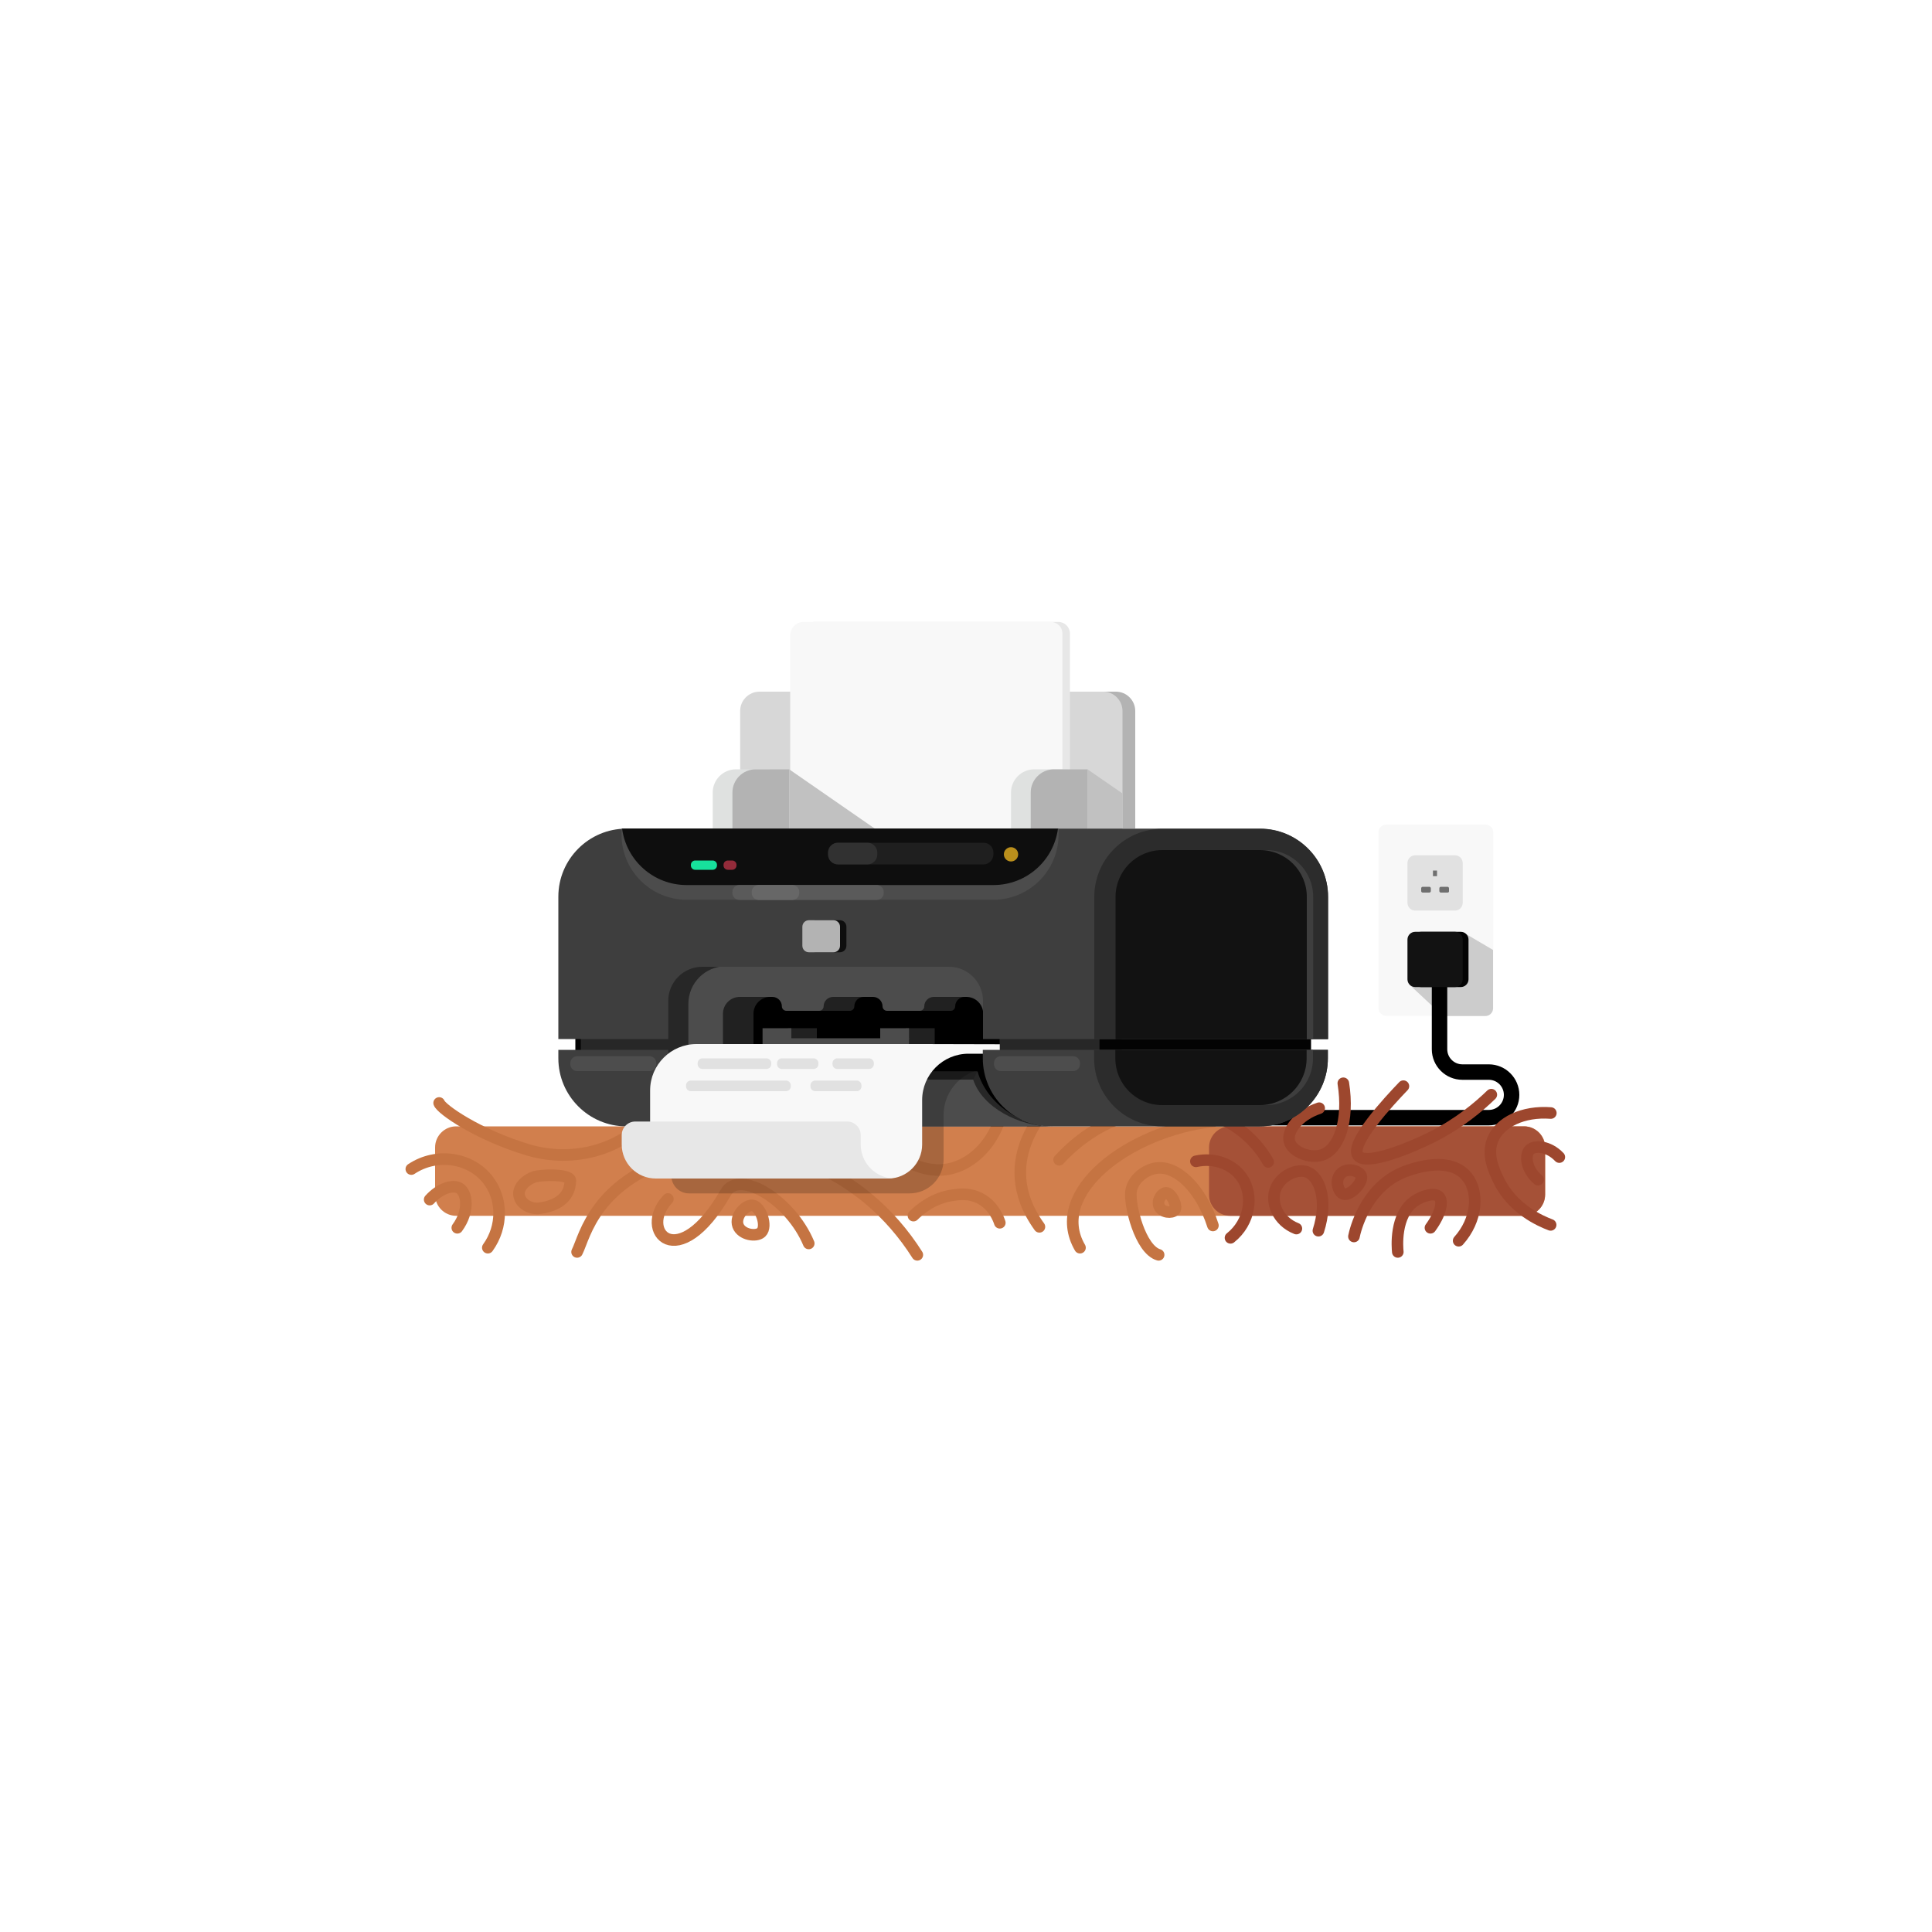
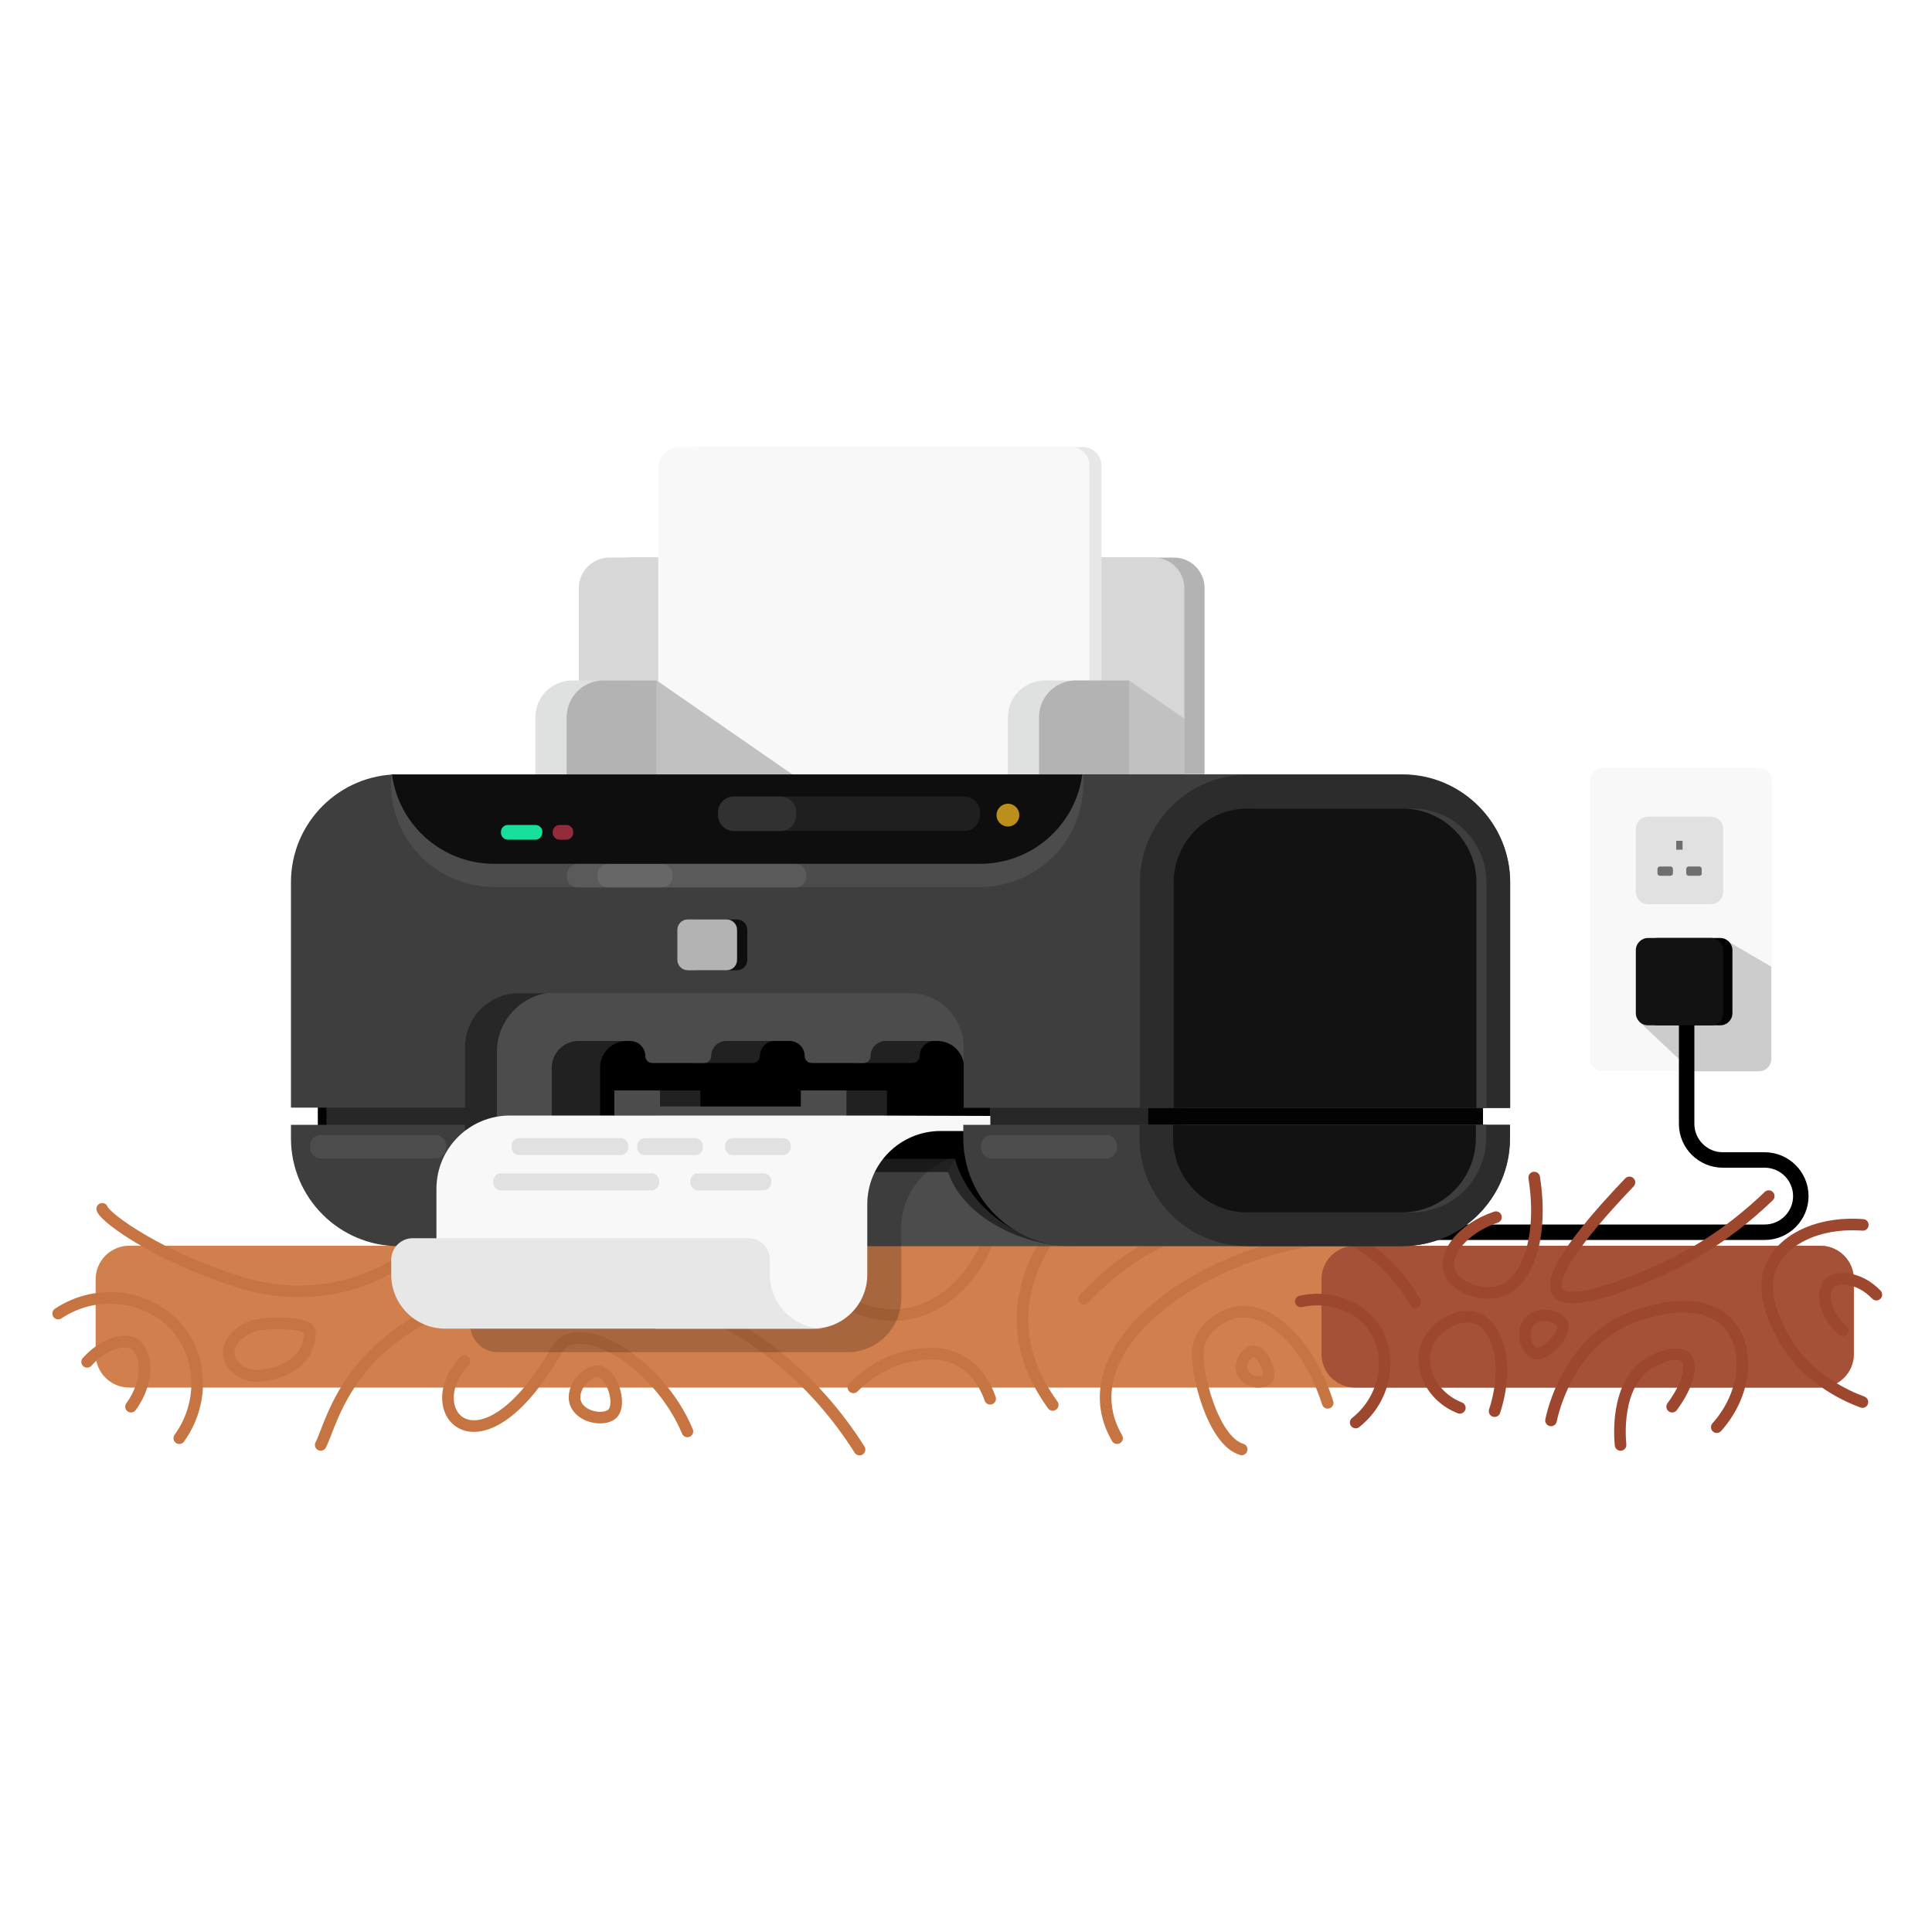
- <svg xmlns="http://www.w3.org/2000/svg" version="1.1" id="Layer_1" x="0px" y="0px" viewBox="0 0 1000 1000" style="enable-background:new 0 0 1000 1000;" xml:space="preserve">
+ <svg xmlns="http://www.w3.org/2000/svg" version="1.1" id="Layer_1" x="0px" y="0px" viewBox="300 -400 1000 1000" style="enable-background:new 300 -400 1000 1000;" xml:space="preserve">
  <style type="text/css">
	.st0{fill:#F8F8F8;}
	.st1{opacity:0.81;fill:#C1C1C1;enable-background:new    ;}
	.st2{opacity:0.85;fill:#DDDDDD;enable-background:new    ;}
	.st3{fill:#030303;}
	.st4{fill:none;stroke:#000000;stroke-width:8;stroke-linecap:round;stroke-linejoin:round;stroke-miterlimit:10;}
	.st5{fill:#D17F4D;}
	.st6{fill:none;stroke:#C57442;stroke-width:6;stroke-linecap:round;stroke-linejoin:round;stroke-miterlimit:10;}
	.st7{fill:#B3B3B3;}
	.st8{fill:#D7D7D7;}
	.st9{fill:#C1C1C1;}
	.st10{fill:#E7E7E7;}
	.st11{fill:#DFE1E0;}
	.st12{fill:#272727;}
	.st13{fill:#212121;}
	.st14{fill:#4C4C4C;}
	.st15{opacity:0.2;fill:#020202;enable-background:new    ;}
	.st16{fill:#3E3E3E;}
	.st17{fill:#2C2C2C;}
	.st18{fill:#121212;}
	.st19{fill:#A55137;}
	.st20{fill:none;stroke:#000000;stroke-linecap:round;stroke-linejoin:round;stroke-miterlimit:10;}
	.st21{fill:#0E0E0E;}
	.st22{fill:#17E09C;}
	.st23{fill:#932B3A;}
	.st24{fill:#1F1F1F;}
	.st25{fill:#313131;}
	.st26{fill:#5A5A5A;}
	.st27{fill:#676767;}
	.st28{fill:#4D4D4D;}
	.st29{fill:#BA8F1C;}
	.st30{fill:none;stroke:#9D472E;stroke-width:6;stroke-linecap:round;stroke-linejoin:round;stroke-miterlimit:10;}
	.st31{opacity:0.54;}
	.st32{opacity:0.54;fill:#0E0E0E;enable-background:new    ;}
</style>
-   <path id="XMLID_19_" class="st0" d="M768.9,525.8h-51.4c-2.2,0-4-1.8-4-4v-91c0-2.2,1.8-4,4-4h51.4c2.2,0,4,1.8,4,4v91  C772.9,524,771.1,525.8,768.9,525.8z" />
-   <path id="XMLID_41_" class="st1" d="M729.6,509.7l17.3,16.2h21.9c2.2,0,4-1.8,4-4v-30.2l-15.8-9.3L729.6,509.7z" />
-   <path id="XMLID_21_" class="st2" d="M753.1,471.3h-20.6c-2.2,0-4-1.8-4-4v-20.6c0-2.2,1.8-4,4-4h20.6c2.2,0,4,1.8,4,4v20.6  C757.1,469.5,755.3,471.3,753.1,471.3z" />
-   <path id="XMLID_5_" class="st3" d="M756.1,510.9h-20.6c-2.2,0-4-1.8-4-4v-20.6c0-2.2,1.8-4,4-4h20.6c2.2,0,4,1.8,4,4v20.6  C760.1,509.1,758.3,510.9,756.1,510.9z" />
-   <path id="XMLID_298_" class="st4" d="M745.1,502v41.1c0,6.5,5.3,11.8,11.8,11.8h13.7c6.5,0,11.8,5.3,11.8,11.8l0,0  c0,6.5-5.3,11.8-11.8,11.8H621" />
-   <path id="XMLID_16_" class="st5" d="M788.8,629.3H236.1c-6,0-10.9-4.9-10.9-10.9v-24.5c0-6,4.9-10.9,10.9-10.9h552.8  c6,0,10.9,4.9,10.9,10.9v24.5C799.7,624.4,794.8,629.3,788.8,629.3z" />
+   <path id="XMLID_19_" class="st0" d="M1210.7,154.3h-81.4c-3.5,0-6.3-2.9-6.3-6.3V3.9c0-3.5,2.9-6.3,6.3-6.3h81.4  c3.5,0,6.3,2.9,6.3,6.3V148C1217,151.5,1214.2,154.3,1210.7,154.3z" />
+   <path id="XMLID_41_" class="st1" d="M1148.4,128.8l27.4,25.7h34.7c3.5,0,6.3-2.9,6.3-6.3v-47.8l-25-14.7L1148.4,128.8z" />
+   <path id="XMLID_21_" class="st2" d="M1185.7,68H1153c-3.5,0-6.3-2.9-6.3-6.3V29c0-3.5,2.9-6.3,6.3-6.3h32.6c3.5,0,6.3,2.9,6.3,6.3  v32.6C1192,65.1,1189.1,68,1185.7,68z" />
+   <path id="XMLID_5_" class="st3" d="M1190.4,130.7h-32.6c-3.5,0-6.3-2.9-6.3-6.3V91.8c0-3.5,2.9-6.3,6.3-6.3h32.6  c3.5,0,6.3,2.9,6.3,6.3v32.6C1196.7,127.9,1193.9,130.7,1190.4,130.7z" />
+   <path id="XMLID_298_" class="st4" d="M1173,116.6v65.1c0,10.3,8.4,18.7,18.7,18.7h21.7c10.3,0,18.7,8.4,18.7,18.7l0,0  c0,10.3-8.4,18.7-18.7,18.7H976.4" />
+   <path id="XMLID_16_" class="st5" d="M1242.2,318.2H366.8c-9.5,0-17.3-7.8-17.3-17.3v-38.8c0-9.5,7.8-17.3,17.3-17.3h875.5  c9.5,0,17.3,7.8,17.3,17.3V301C1259.5,310.5,1251.7,318.2,1242.2,318.2z" />
  <g id="XMLID_119_">
-     <path id="XMLID_116_" class="st6" d="M559,645.8c-16.7-28.6,25.1-60.4,68.8-65.4" />
-     <path id="XMLID_1_" class="st6" d="M472.8,629.2c3.1-3.1,10.2-9.2,20.5-10.6c3.4-0.5,8.3-1.1,13.6,1.5c7.4,3.6,10,11,10.6,12.8" />
-     <path id="XMLID_6_" class="st6" d="M227.3,570.9c1.1,3.2,19.8,16.4,46.1,24.3c26.3,7.8,58.1-1.5,72.6-31.9" />
-     <path id="XMLID_106_" class="st6" d="M212.9,605.1c13.2-8.8,30.7-5.9,39.6,5.5c7.7,9.8,7.9,24.3,0,35.2" />
-     <path id="XMLID_185_" class="st6" d="M222.4,620.9c5.2-5.8,12-7.9,15.4-5.9c4,2.4,5.3,11.8-1.1,20.5" />
-     <path id="XMLID_187_" class="st6" d="M276.4,609.2c-3.5,1.2-8.5,4.9-7.7,9.6c0.7,4.5,6.2,7.2,10.5,6.6c6.6-0.9,15.8-3.9,16-14.3   C295.3,607.6,280.1,607.9,276.4,609.2z" />
-     <path id="XMLID_192_" class="st6" d="M298.7,648c4.1-8,9.2-38.1,57.2-50.6c41.9-11,90.9,7.9,118.9,52.1" />
-     <path id="XMLID_194_" class="st6" d="M345.7,620.6c-15.6,16.4,5.2,39.8,30-3.4c6.9-12.1,33.5,3.8,42.9,26.4" />
-     <path id="XMLID_199_" class="st6" d="M599.7,649.5c-9.6-2.8-15.2-25.9-14.3-32.8c0.9-6.6,7.6-11.4,13.2-12.1   c10.3-1.4,22.9,10.1,29.2,29.7" />
-     <path id="XMLID_202_" class="st6" d="M461.5,565.2c-1.3,2.2-6.5,11.1-3.7,21.3c3.6,13,18,19.3,28.6,19.1   c15.4-0.3,30.2-14.4,33-34.5" />
-     <path id="XMLID_197_" class="st6" d="M548.9,565.9c-5,4.9-36.5,33.7-10.9,69.1" />
-     <path id="XMLID_262_" class="st6" d="M548.2,600.3c6-6.5,21.6-21.8,45.5-24.9c6.6-0.9,12.5-0.7,17.6,0" />
-     <path id="XMLID_3_" class="st6" d="M603.5,617.4c-2,0.1-4.9,3.8-3.5,7c1.5,3.4,6.7,3.6,8,2C609.7,624.3,606.3,617.3,603.5,617.4z" />
-     <path id="XMLID_4_" class="st6" d="M389.5,623.9c-3.6-0.4-9.3,5.5-7.5,10.5c1.8,4.8,9.4,5.9,12,3.5   C397.3,634.8,393.8,624.4,389.5,623.9z" />
+     <path id="XMLID_116_" class="st6" d="M878.2,344.4c-26.4-45.3,39.8-95.7,109-103.6" />
+     <path id="XMLID_1_" class="st6" d="M741.7,318.1c4.9-4.9,16.2-14.6,32.5-16.8c5.4-0.8,13.1-1.7,21.5,2.4   c11.7,5.7,15.8,17.4,16.8,20.3" />
+     <path id="XMLID_6_" class="st6" d="M352.9,225.7c1.7,5.1,31.4,26,73,38.5c41.7,12.4,92-2.4,115-50.5" />
+     <path id="XMLID_106_" class="st6" d="M330.1,279.9c20.9-13.9,48.6-9.3,62.7,8.7c12.2,15.5,12.5,38.5,0,55.8" />
+     <path id="XMLID_185_" class="st6" d="M345.1,304.9c8.2-9.2,19-12.5,24.4-9.3c6.3,3.8,8.4,18.7-1.7,32.5" />
+     <path id="XMLID_187_" class="st6" d="M430.7,286.4c-5.5,1.9-13.5,7.8-12.2,15.2c1.1,7.1,9.8,11.4,16.6,10.5   c10.5-1.4,25-6.2,25.3-22.6C460.6,283.9,436.5,284.3,430.7,286.4z" />
+     <path id="XMLID_192_" class="st6" d="M466,347.9c6.5-12.7,14.6-60.3,90.6-80.1c66.4-17.4,144,12.5,188.3,82.5" />
+     <path id="XMLID_194_" class="st6" d="M540.4,304.5c-24.7,26,8.2,63,47.5-5.4c10.9-19.2,53.1,6,67.9,41.8" />
+     <path id="XMLID_199_" class="st6" d="M942.7,350.2c-15.2-4.4-24.1-41-22.6-51.9c1.4-10.5,12-18.1,20.9-19.2   c16.3-2.2,36.3,16,46.2,47" />
+     <path id="XMLID_202_" class="st6" d="M723.8,216.7c-2.1,3.5-10.3,17.6-5.9,33.7c5.7,20.6,28.5,30.6,45.3,30.3   c24.4-0.5,47.8-22.8,52.3-54.6" />
+     <path id="XMLID_197_" class="st6" d="M862.2,217.8c-7.9,7.8-57.8,53.4-17.3,109.4" />
+     <path id="XMLID_262_" class="st6" d="M861.1,272.3c9.5-10.3,34.2-34.5,72.1-39.4c10.5-1.4,19.8-1.1,27.9,0" />
+     <path id="XMLID_3_" class="st6" d="M948.7,299.4c-3.2,0.2-7.8,6-5.5,11.1c2.4,5.4,10.6,5.7,12.7,3.2   C958.5,310.3,953.2,299.2,948.7,299.4z" />
+     <path id="XMLID_4_" class="st6" d="M609.8,309.7c-5.7-0.6-14.7,8.7-11.9,16.6c2.9,7.6,14.9,9.3,19,5.5   C622.1,326.9,616.6,310.5,609.8,309.7z" />
  </g>
-   <path id="XMLID_9_" class="st7" d="M587.7,428.8H389.8V368c0-5.5,4.5-10,10-10h177.8c5.5,0,10,4.5,10,10v60.8H587.7z" />
-   <path id="XMLID_7_" class="st8" d="M581,428.8H383.1V368c0-5.5,4.5-10,10-10H571c5.5,0,10,4.5,10,10V428.8z" />
-   <polygon id="XMLID_43_" class="st9" points="581,410.7 562.9,398.2 562.9,441 581,441 " />
-   <path id="XMLID_15_" class="st10" d="M553.8,428.8h-139v-99.9c0-3.9,3.1-7,7-7h126c3.3,0,6,2.7,6,6V428.8z" />
-   <path id="XMLID_12_" class="st0" d="M549.9,428.8H409v-99.9c0-3.9,3.1-7,7-7h127.9c3.3,0,6,2.7,6,6V428.8z" />
-   <path id="XMLID_8_" class="st11" d="M398.3,441h-29.4v-30.8c0-6.6,5.4-12,12-12h17.4V441z" />
-   <path id="XMLID_11_" class="st7" d="M408.5,441h-29.4v-30.8c0-6.6,5.4-12,12-12h17.4V441z" />
-   <path id="XMLID_14_" class="st11" d="M552.7,441h-29.4v-30.8c0-6.6,5.4-12,12-12h17.4V441z" />
-   <path id="XMLID_13_" class="st7" d="M562.9,441h-29.4v-30.8c0-6.6,5.4-12,12-12h17.4V441z" />
-   <polygon id="XMLID_25_" class="st9" points="408.5,398.2 470.3,441 426.6,441 408.5,441 " />
-   <rect id="XMLID_32_" x="297.8" y="524.2" class="st3" width="380.8" height="33.5" />
-   <rect id="XMLID_27_" x="300.6" y="483.4" class="st12" width="268.5" height="81.4" />
-   <polygon id="XMLID_71_" points="529.3,580.4 363.5,580.4 363.5,514.3 517.4,514.3 517.4,550.1 529.3,557.5 " />
-   <path id="XMLID_35_" class="st13" d="M523.1,500.1H391.6c-10.8,0-19.5,8.7-19.5,19.5v39H390v-33.9c0-4.8,3.9-8.7,8.7-8.7h16.9  c2.7,0,4.9,2.2,4.9,4.9v2.3h19.4c1.3,0,2.3-1.1,2.3-2.3l0,0c0-2.7,2.2-4.9,4.9-4.9h20.7c2.7,0,4.9,2.2,4.9,4.9v2.3h19.4  c1.3,0,2.3-1.1,2.3-2.3l0,0c0-2.7,2.2-4.9,4.9-4.9h16.9c4.8,0,8.7,3.9,8.7,8.7v10h17.9v-15.1C542.6,508.8,533.9,500.1,523.1,500.1z" />
-   <path id="XMLID_123_" class="st14" d="M507.3,500.1H375.8c-10.8,0-19.5,8.7-19.5,19.5v39h17.9v-33.9c0-4.8,3.9-8.7,8.7-8.7h16.9  c2.7,0,4.9,2.2,4.9,4.9l0,0c0,1.3,1.1,2.3,2.3,2.3h17c1.3,0,2.3-1.1,2.3-2.3l0,0c0-2.7,2.2-4.9,4.9-4.9h20.7c2.7,0,4.9,2.2,4.9,4.9  l0,0c0,1.3,1.1,2.3,2.3,2.3h17c1.3,0,2.3-1.1,2.3-2.3l0,0c0-2.7,2.2-4.9,4.9-4.9h16.9c4.8,0,8.7,3.9,8.7,8.7v10h17.9v-15.1  C526.8,508.8,518,500.1,507.3,500.1z" />
-   <path id="XMLID_114_" class="st12" d="M506,554.6H346.8V583h162.9h35.2C528.9,583,510.8,571.7,506,554.6z" />
-   <polygon id="XMLID_33_" class="st13" points="503.7,558.8 505.9,554.6 481.3,554.6 478.7,560.4 " />
-   <path id="XMLID_111_" class="st14" d="M503.7,558.8h-158V583h162.9h35.2C527.8,583,508.5,573.4,503.7,558.8z" />
-   <path id="XMLID_304_" class="st15" d="M488.4,548.2H371.5c-13.2,0-24,10.7-24,24v18.6l0,0v17.8c0,5,4.1,9.1,9.1,9.1h114.2  c9.7,0,17.6-7.9,17.6-17.6v-23c0-13.2,10.7-24,24-24h7.7v-4.9L488.4,548.2L488.4,548.2z" />
-   <path id="XMLID_186_" class="st16" d="M652.2,428.9h-328c-19.4,0-35.2,15.8-35.2,35.2v73.7h56.9V518c0-9.7,7.9-17.6,17.6-17.6h127.7  c9.7,0,17.6,7.9,17.6,17.6v19.8h178.6v-73.7C687.4,444.7,671.6,428.9,652.2,428.9z" />
-   <path id="XMLID_70_" class="st17" d="M687.4,537.9v-73.7c0-19.4-15.8-35.2-35.2-35.2h-50.6c-19.4,0-35.2,15.8-35.2,35.2v73.7H687.4z  " />
-   <path id="XMLID_121_" class="st16" d="M679.7,537.9v-73.7c0-13.4-10.9-24.2-24.2-24.2h-50.6c-13.4,0-24.2,10.9-24.2,24.2v73.7H679.7  z" />
-   <path id="XMLID_73_" class="st18" d="M676.4,537.9v-73.7c0-13.4-10.9-24.2-24.2-24.2h-50.6c-13.4,0-24.2,10.9-24.2,24.2v73.7H676.4z  " />
-   <path id="XMLID_17_" class="st19" d="M788.8,629.3H636.7c-6,0-10.9-4.9-10.9-10.9v-24.5c0-6,4.9-10.9,10.9-10.9h152.1  c6,0,10.9,4.9,10.9,10.9v24.5C799.7,624.4,794.8,629.3,788.8,629.3z" />
+   <path id="XMLID_9_" class="st7" d="M923.7,0.7H610.3v-96.3c0-8.7,7.1-15.8,15.8-15.8h281.6c8.7,0,15.8,7.1,15.8,15.8V0.7H923.7z" />
+   <path id="XMLID_7_" class="st8" d="M913.1,0.7H599.6v-96.3c0-8.7,7.1-15.8,15.8-15.8h281.8c8.7,0,15.8,7.1,15.8,15.8V0.7z" />
+   <polygon id="XMLID_43_" class="st9" points="913.1,-28 884.4,-47.8 884.4,20 913.1,20 " />
+   <path id="XMLID_15_" class="st10" d="M870,0.7H649.9v-158.2c0-6.2,4.9-11.1,11.1-11.1h199.6c5.2,0,9.5,4.3,9.5,9.5V0.7z" />
+   <path id="XMLID_12_" class="st0" d="M863.8,0.7H640.7v-158.2c0-6.2,4.9-11.1,11.1-11.1h202.6c5.2,0,9.5,4.3,9.5,9.5V0.7z" />
+   <path id="XMLID_8_" class="st11" d="M623.7,20h-46.6v-48.8c0-10.5,8.6-19,19-19h27.6V20z" />
+   <path id="XMLID_11_" class="st7" d="M639.9,20h-46.6v-48.8c0-10.5,8.6-19,19-19h27.6V20z" />
+   <path id="XMLID_14_" class="st11" d="M868.3,20h-46.6v-48.8c0-10.5,8.6-19,19-19h27.6V20z" />
+   <path id="XMLID_13_" class="st7" d="M884.4,20h-46.6v-48.8c0-10.5,8.6-19,19-19h27.6V20z" />
+   <polygon id="XMLID_25_" class="st9" points="639.9,-47.8 737.8,20 668.5,20 639.9,20 " />
+   <rect id="XMLID_32_" x="464.5" y="151.8" class="st3" width="603.1" height="53.1" />
+   <rect id="XMLID_27_" x="469" y="87.2" class="st12" width="425.3" height="128.9" />
+   <polygon id="XMLID_71_" points="831.2,240.8 568.6,240.8 568.6,136.1 812.4,136.1 812.4,192.8 831.2,204.5 " />
+   <path id="XMLID_35_" class="st13" d="M821.4,113.6H613.1c-17.1,0-30.9,13.8-30.9,30.9v61.8h28.4v-53.7c0-7.6,6.2-13.8,13.8-13.8  h26.8c4.3,0,7.8,3.5,7.8,7.8v3.6h30.7c2.1,0,3.6-1.7,3.6-3.6l0,0c0-4.3,3.5-7.8,7.8-7.8h32.8c4.3,0,7.8,3.5,7.8,7.8v3.6h30.7  c2.1,0,3.6-1.7,3.6-3.6l0,0c0-4.3,3.5-7.8,7.8-7.8h26.8c7.6,0,13.8,6.2,13.8,13.8v15.8h28.4v-23.9  C852.3,127.4,838.5,113.6,821.4,113.6z" />
+   <path id="XMLID_123_" class="st14" d="M796.4,113.6H588.1c-17.1,0-30.9,13.8-30.9,30.9v61.8h28.4v-53.7c0-7.6,6.2-13.8,13.8-13.8  h26.8c4.3,0,7.8,3.5,7.8,7.8l0,0c0,2.1,1.7,3.6,3.6,3.6h26.9c2.1,0,3.6-1.7,3.6-3.6l0,0c0-4.3,3.5-7.8,7.8-7.8h32.8  c4.3,0,7.8,3.5,7.8,7.8l0,0c0,2.1,1.7,3.6,3.6,3.6h26.9c2.1,0,3.6-1.7,3.6-3.6l0,0c0-4.3,3.5-7.8,7.8-7.8h26.8  c7.6,0,13.8,6.2,13.8,13.8v15.8h28.4v-23.9C827.2,127.4,813.3,113.6,796.4,113.6z" />
+   <path id="XMLID_114_" class="st12" d="M794.3,199.9H542.2v45h258h55.8C830.6,244.9,801.9,227,794.3,199.9z" />
+   <polygon id="XMLID_33_" class="st13" points="790.7,206.6 794.1,199.9 755.2,199.9 751.1,209.1 " />
+   <path id="XMLID_111_" class="st14" d="M790.7,206.6H540.4v38.3h258h55.8C828.8,244.9,798.3,229.7,790.7,206.6z" />
+   <path id="XMLID_304_" class="st15" d="M766.4,189.8H581.3c-20.9,0-38,16.9-38,38v29.5l0,0v28.2c0,7.9,6.5,14.4,14.4,14.4h180.9  c15.4,0,27.9-12.5,27.9-27.9v-36.4c0-20.9,16.9-38,38-38h12.2v-7.8L766.4,189.8L766.4,189.8z" />
+   <path id="XMLID_186_" class="st16" d="M1025.9,0.8H506.4c-30.7,0-55.8,25-55.8,55.8v116.7h90.1V142c0-15.4,12.5-27.9,27.9-27.9  h202.3c15.4,0,27.9,12.5,27.9,27.9v31.4h282.9V56.6C1081.6,25.9,1056.6,0.8,1025.9,0.8z" />
+   <path id="XMLID_70_" class="st17" d="M1081.6,173.5V56.8c0-30.7-25-55.8-55.8-55.8h-80.1C915,1,890,26,890,56.8v116.7H1081.6z" />
+   <path id="XMLID_121_" class="st16" d="M1069.4,173.5V56.8c0-21.2-17.3-38.3-38.3-38.3h-80.1c-21.2,0-38.3,17.3-38.3,38.3v116.7  H1069.4z" />
+   <path id="XMLID_73_" class="st18" d="M1064.2,173.5V56.8c0-21.2-17.3-38.3-38.3-38.3h-80.1c-21.2,0-38.3,17.3-38.3,38.3v116.7  H1064.2z" />
+   <path id="XMLID_17_" class="st19" d="M1242.2,318.2h-240.9c-9.5,0-17.3-7.8-17.3-17.3v-38.8c0-9.5,7.8-17.3,17.3-17.3h240.9  c9.5,0,17.3,7.8,17.3,17.3V301C1259.5,310.5,1251.7,318.2,1242.2,318.2z" />
  <g id="XMLID_28_">
-     <path id="XMLID_24_" class="st20" d="M669,450.6" />
-     <path id="XMLID_42_" class="st20" d="M306.5,581" />
+     <path id="XMLID_24_" class="st20" d="M1052.5,35.2" />
+     <path id="XMLID_42_" class="st20" d="M478.3,241.7" />
  </g>
-   <rect id="XMLID_183_" x="407.9" y="532.2" class="st13" width="14.9" height="8.3" />
-   <rect id="XMLID_39_" x="468.9" y="532.2" class="st13" width="14.9" height="8.3" />
-   <rect id="XMLID_37_" x="394.7" y="532.2" class="st14" width="14.9" height="8.3" />
-   <rect id="XMLID_109_" x="455.6" y="532.2" class="st14" width="14.9" height="5.7" />
-   <rect id="XMLID_29_" x="409.6" y="537.4" class="st14" width="60.9" height="3.1" />
-   <path id="XMLID_224_" class="st14" d="M548,428.9H321.7v3.1c0,18.6,15.1,33.7,33.7,33.7h158.8c18.6,0,33.7-15.1,33.7-33.7L548,428.9  L548,428.9z" />
-   <path id="XMLID_233_" class="st21" d="M355.4,458.1h158.8c17.1,0,31.2-12.7,33.4-29.2H322C324.2,445.4,338.3,458.1,355.4,458.1z" />
-   <path id="XMLID_86_" class="st22" d="M368.9,450.2h-9.1c-1.2,0-2.2-1-2.2-2.2v-0.4c0-1.2,1-2.2,2.2-2.2h9.1c1.2,0,2.2,1,2.2,2.2v0.4  C371.1,449.2,370.1,450.2,368.9,450.2z" />
-   <path id="XMLID_184_" class="st23" d="M379,450.2h-2.3c-1.2,0-2.2-1-2.2-2.2v-0.4c0-1.2,1-2.2,2.2-2.2h2.3c1.2,0,2.2,1,2.2,2.2v0.4  C381.2,449.2,380.2,450.2,379,450.2z" />
-   <path id="XMLID_105_" class="st24" d="M509.1,447.4h-75.4c-2.8,0-5.1-2.3-5.1-5.1v-1c0-2.8,2.3-5.1,5.1-5.1h75.4  c2.8,0,5.1,2.3,5.1,5.1v1C514.1,445.1,511.9,447.4,509.1,447.4z" />
-   <path id="XMLID_225_" class="st25" d="M449,447.4h-15.3c-2.8,0-5.1-2.3-5.1-5.1v-1c0-2.8,2.3-5.1,5.1-5.1H449c2.8,0,5.1,2.3,5.1,5.1  v1C454.1,445.1,451.8,447.4,449,447.4z" />
-   <path id="XMLID_226_" class="st26" d="M453.9,465.8h-71.3c-1.9,0-3.5-1.6-3.5-3.5v-0.7c0-1.9,1.6-3.5,3.5-3.5h71.3  c1.9,0,3.5,1.6,3.5,3.5v0.7C457.4,464.2,455.8,465.8,453.9,465.8z" />
-   <path id="XMLID_228_" class="st27" d="M410.2,465.8h-17.6c-1.9,0-3.5-1.6-3.5-3.5v-0.7c0-1.9,1.6-3.5,3.5-3.5h17.6  c1.9,0,3.5,1.6,3.5,3.5v0.7C413.7,464.2,412.1,465.8,410.2,465.8z" />
-   <path id="XMLID_193_" class="st16" d="M345.9,543.4H289v4.4c0,19.4,15.8,35.2,35.2,35.2h21.6L345.9,543.4L345.9,543.4z" />
-   <path id="XMLID_247_" class="st28" d="M336.2,554.4h-37.5c-1.9,0-3.5-1.6-3.5-3.5v-0.7c0-1.9,1.6-3.5,3.5-3.5h37.5  c1.9,0,3.5,1.6,3.5,3.5v0.7C339.7,552.8,338.1,554.4,336.2,554.4z" />
-   <circle id="XMLID_239_" class="st29" cx="523.3" cy="442.2" r="3.7" />
-   <path id="XMLID_259_" class="st0" d="M477.4,540.4H360.5c-13.2,0-24,10.7-24,24V583h71.4v27h51.8c9.7,0,17.6-7.9,17.6-17.6v-23  c0-13.2,10.7-24,24-24h16.2v-4.9L477.4,540.4L477.4,540.4z" />
-   <path id="XMLID_115_" class="st2" d="M396.7,553.3h-33.1c-1.4,0-2.5-1.1-2.5-2.5v-0.5c0-1.4,1.1-2.5,2.5-2.5h33.1  c1.4,0,2.5,1.1,2.5,2.5v0.5C399.2,552.2,398.1,553.3,396.7,553.3z" />
-   <path id="XMLID_122_" class="st2" d="M421.1,553.3h-16.4c-1.4,0-2.5-1.1-2.5-2.5v-0.5c0-1.4,1.1-2.5,2.5-2.5h16.4  c1.4,0,2.5,1.1,2.5,2.5v0.5C423.6,552.2,422.5,553.3,421.1,553.3z" />
-   <path id="XMLID_198_" class="st2" d="M449.8,553.3h-16.4c-1.4,0-2.5-1.1-2.5-2.5v-0.5c0-1.4,1.1-2.5,2.5-2.5h16.4  c1.4,0,2.5,1.1,2.5,2.5v0.5C452.3,552.2,451.1,553.3,449.8,553.3z" />
-   <path id="XMLID_189_" class="st2" d="M406.8,564.8h-49.2c-1.4,0-2.5-1.1-2.5-2.5v-0.5c0-1.4,1.1-2.5,2.5-2.5h49.2  c1.4,0,2.5,1.1,2.5,2.5v0.5C409.3,563.7,408.2,564.8,406.8,564.8z" />
-   <path id="XMLID_124_" class="st2" d="M443.4,564.8H422c-1.4,0-2.5-1.1-2.5-2.5v-0.5c0-1.4,1.1-2.5,2.5-2.5h21.4  c1.4,0,2.5,1.1,2.5,2.5v0.5C445.9,563.7,444.8,564.8,443.4,564.8z" />
-   <path id="XMLID_31_" class="st10" d="M445.5,592.4v-4.9c0-3.9-3.2-7-7-7H328.8c-3.9,0-7,3.2-7,7v4.9c0,9.7,7.9,17.6,17.6,17.6h123.3  l0,0C453.1,609.7,445.5,601.9,445.5,592.4z" />
+   <rect id="XMLID_183_" x="638.9" y="164.4" class="st13" width="23.6" height="13.1" />
+   <rect id="XMLID_39_" x="735.5" y="164.4" class="st13" width="23.6" height="13.1" />
+   <rect id="XMLID_37_" x="618" y="164.4" class="st14" width="23.6" height="13.1" />
+   <rect id="XMLID_109_" x="714.5" y="164.4" class="st14" width="23.6" height="9" />
+   <rect id="XMLID_29_" x="641.6" y="172.7" class="st14" width="96.5" height="4.9" />
+   <path id="XMLID_224_" class="st14" d="M860.8,0.8H502.4v4.9c0,29.5,23.9,53.4,53.4,53.4h251.5c29.5,0,53.4-23.9,53.4-53.4L860.8,0.8  L860.8,0.8z" />
+   <path id="XMLID_233_" class="st21" d="M555.8,47.1h251.5c27.1,0,49.4-20.1,52.9-46.2H502.9C506.4,27,528.7,47.1,555.8,47.1z" />
+   <path id="XMLID_86_" class="st22" d="M577.2,34.6h-14.4c-1.9,0-3.5-1.6-3.5-3.5v-0.6c0-1.9,1.6-3.5,3.5-3.5h14.4  c1.9,0,3.5,1.6,3.5,3.5v0.6C580.6,33,579.1,34.6,577.2,34.6z" />
+   <path id="XMLID_184_" class="st23" d="M593.2,34.6h-3.6c-1.9,0-3.5-1.6-3.5-3.5v-0.6c0-1.9,1.6-3.5,3.5-3.5h3.6  c1.9,0,3.5,1.6,3.5,3.5v0.6C596.6,33,595.1,34.6,593.2,34.6z" />
+   <path id="XMLID_105_" class="st24" d="M799.2,30.1H679.8c-4.4,0-8.1-3.6-8.1-8.1v-1.6c0-4.4,3.6-8.1,8.1-8.1h119.4  c4.4,0,8.1,3.6,8.1,8.1v1.6C807.1,26.5,803.6,30.1,799.2,30.1z" />
+   <path id="XMLID_225_" class="st25" d="M704,30.1h-24.2c-4.4,0-8.1-3.6-8.1-8.1v-1.6c0-4.4,3.6-8.1,8.1-8.1H704  c4.4,0,8.1,3.6,8.1,8.1v1.6C712.1,26.5,708.5,30.1,704,30.1z" />
+   <path id="XMLID_226_" class="st26" d="M711.8,59.3H598.9c-3,0-5.5-2.5-5.5-5.5v-1.1c0-3,2.5-5.5,5.5-5.5h112.9c3,0,5.5,2.5,5.5,5.5  v1.1C717.3,56.8,714.8,59.3,711.8,59.3z" />
+   <path id="XMLID_228_" class="st27" d="M642.6,59.3h-27.9c-3,0-5.5-2.5-5.5-5.5v-1.1c0-3,2.5-5.5,5.5-5.5h27.9c3,0,5.5,2.5,5.5,5.5  v1.1C648.1,56.8,645.6,59.3,642.6,59.3z" />
+   <path id="XMLID_193_" class="st16" d="M540.7,182.2h-90.1v7c0,30.7,25,55.8,55.8,55.8h34.2L540.7,182.2L540.7,182.2z" />
+   <path id="XMLID_247_" class="st28" d="M525.4,199.6H466c-3,0-5.5-2.5-5.5-5.5V193c0-3,2.5-5.5,5.5-5.5h59.4c3,0,5.5,2.5,5.5,5.5v1.1  C530.9,197.1,528.4,199.6,525.4,199.6z" />
+   <circle id="XMLID_239_" class="st29" cx="821.7" cy="21.9" r="5.9" />
+   <path id="XMLID_259_" class="st0" d="M749,177.4H563.9c-20.9,0-38,16.9-38,38v29.5h113.1v42.8h82c15.4,0,27.9-12.5,27.9-27.9v-36.4  c0-20.9,16.9-38,38-38h25.7v-7.8L749,177.4L749,177.4z" />
+   <path id="XMLID_115_" class="st2" d="M621.2,197.9h-52.4c-2.2,0-4-1.7-4-4v-0.8c0-2.2,1.7-4,4-4h52.4c2.2,0,4,1.7,4,4v0.8  C625.1,196.1,623.4,197.9,621.2,197.9z" />
+   <path id="XMLID_122_" class="st2" d="M659.8,197.9h-26c-2.2,0-4-1.7-4-4v-0.8c0-2.2,1.7-4,4-4h26c2.2,0,4,1.7,4,4v0.8  C663.8,196.1,662.1,197.9,659.8,197.9z" />
+   <path id="XMLID_198_" class="st2" d="M705.3,197.9h-26c-2.2,0-4-1.7-4-4v-0.8c0-2.2,1.7-4,4-4h26c2.2,0,4,1.7,4,4v0.8  C709.2,196.1,707.3,197.9,705.3,197.9z" />
+   <path id="XMLID_189_" class="st2" d="M637.2,216.1h-77.9c-2.2,0-4-1.7-4-4v-0.8c0-2.2,1.7-4,4-4h77.9c2.2,0,4,1.7,4,4v0.8  C641.1,214.3,639.4,216.1,637.2,216.1z" />
+   <path id="XMLID_124_" class="st2" d="M695.2,216.1h-33.9c-2.2,0-4-1.7-4-4v-0.8c0-2.2,1.7-4,4-4h33.9c2.2,0,4,1.7,4,4v0.8  C699.1,214.3,697.4,216.1,695.2,216.1z" />
+   <path id="XMLID_31_" class="st10" d="M698.5,259.8V252c0-6.2-5.1-11.1-11.1-11.1H513.6c-6.2,0-11.1,5.1-11.1,11.1v7.8  c0,15.4,12.5,27.9,27.9,27.9h195.3l0,0C710.5,287.2,698.5,274.8,698.5,259.8z" />
  <g id="XMLID_303_">
-     <path id="XMLID_162_" class="st30" d="M700.8,640c0.6-3,5.6-24.6,24.9-33c1.9-0.8,24-10.1,33.7,2.2c6.3,8,5.2,22.3-4.4,33" />
-     <path id="XMLID_163_" class="st30" d="M723.5,648c-0.2-2-1.8-19.2,8.8-26.4c3.7-2.5,10.1-4.6,12.5-2.2c2.4,2.4,0.8,9-4.4,16.1" />
-     <path id="XMLID_164_" class="st30" d="M726.4,562.2c-7.4,7.7-28,29.8-23.5,35.9c4.1,5.6,27.4-4.1,38.2-9.5   c14.3-7.2,24.4-15.8,30.8-22" />
-     <path id="XMLID_288_" class="st30" d="M802.7,576.1c-14.4-1.1-26.4,4.7-30.1,13.9c-3.1,7.8,0.7,15.9,2.9,20.5   c7.2,15.2,21.8,21.5,27.1,23.5" />
-     <path id="XMLID_289_" class="st30" d="M807.1,598.9c-5.6-5.9-12.9-6.2-15.4-3.7c-2.5,2.6-1.9,10.1,4.4,15.4" />
-     <path id="XMLID_87_" class="st30" d="M671,635.9c-9.5-3.7-13.7-13.6-10.6-20.9c2.7-6.5,10.9-10.3,16.1-8.4   c6.7,2.4,10.9,14.9,5.9,30.4" />
-     <path id="XMLID_84_" class="st30" d="M619,601.1c9.4-2.1,18.9,1.3,23.8,8.4c6.3,9.1,4.3,23.1-5.9,31.2" />
-     <path id="XMLID_295_" class="st30" d="M682.8,573.6c-11.1,3.7-16.8,11.9-15.4,17.2c1.5,5.6,10.8,9,16.9,7   c8.7-2.8,14.1-17.7,11-37.1" />
-     <path id="XMLID_300_" class="st30" d="M693.8,607.7c-3.1,3.5-1,9.4,1.5,10.3c3.5,1.3,10.6-6.2,9.2-9.5   C703.4,605.9,697.1,604,693.8,607.7z" />
-     <path id="XMLID_302_" class="st30" d="M656.4,601.4c-1.8-3.3-11.2-19.2-30.8-24.6" />
+     <path id="XMLID_162_" class="st30" d="M1102.8,335.2c1-4.8,8.9-39,39.4-52.3c3-1.3,38-16,53.4,3.5c10,12.7,8.2,35.3-7,52.3" />
+     <path id="XMLID_163_" class="st30" d="M1138.8,347.9c-0.3-3.2-2.9-30.4,13.9-41.8c5.9-4,16-7.3,19.8-3.5c3.8,3.8,1.3,14.3-7,25.5" />
+     <path id="XMLID_164_" class="st30" d="M1143.4,212c-11.7,12.2-44.3,47.2-37.2,56.9c6.5,8.9,43.4-6.5,60.5-15   c22.6-11.4,38.6-25,48.8-34.8" />
+     <path id="XMLID_288_" class="st30" d="M1264.2,234c-22.8-1.7-41.8,7.4-47.7,22c-4.9,12.4,1.1,25.2,4.6,32.5   c11.4,24.1,34.5,34.1,42.9,37.2" />
+     <path id="XMLID_289_" class="st30" d="M1271.2,270.1c-8.9-9.3-20.4-9.8-24.4-5.9c-4,4.1-3,16,7,24.4" />
+     <path id="XMLID_87_" class="st30" d="M1055.6,328.7c-15-5.9-21.7-21.5-16.8-33.1c4.3-10.3,17.3-16.3,25.5-13.3   c10.6,3.8,17.3,23.6,9.3,48.1" />
+     <path id="XMLID_84_" class="st30" d="M973.3,273.6c14.9-3.3,29.9,2.1,37.7,13.3c10,14.4,6.8,36.6-9.3,49.4" />
+     <path id="XMLID_295_" class="st30" d="M1074.3,230c-17.6,5.9-26.6,18.8-24.4,27.2c2.4,8.9,17.1,14.3,26.8,11.1   c13.8-4.4,22.3-28,17.4-58.8" />
+     <path id="XMLID_300_" class="st30" d="M1091.7,284c-4.9,5.5-1.6,14.9,2.4,16.3c5.5,2.1,16.8-9.8,14.6-15   C1106.9,281.2,1097,278.2,1091.7,284z" />
+     <path id="XMLID_302_" class="st30" d="M1032.5,274c-2.9-5.2-17.7-30.4-48.8-39" />
  </g>
  <g id="XMLID_191_">
-     <path id="XMLID_201_" class="st16" d="M508.7,543.4v4.4c0,19.4,15.8,35.2,35.2,35.2h108.2c19.4,0,35.2-15.8,35.2-35.2v-4.4H508.7z" />
+     <path id="XMLID_201_" class="st16" d="M798.6,182.2v7c0,30.7,25,55.8,55.8,55.8h171.4c30.7,0,55.8-25,55.8-55.8v-7H798.6z" />
  </g>
-   <path id="XMLID_79_" class="st17" d="M566.3,543.4v4.4c0,19.4,15.8,35.2,35.2,35.2h50.6c19.4,0,35.2-15.8,35.2-35.2v-4.4H566.3z" />
-   <path id="XMLID_223_" class="st16" d="M580.6,543.4v4.4c0,13.4,10.9,24.2,24.2,24.2h50.6c13.4,0,24.2-10.9,24.2-24.2v-4.4H580.6z" />
-   <path id="XMLID_72_" class="st18" d="M577.3,543.4v4.4c0,13.4,10.9,24.2,24.2,24.2h50.6c13.4,0,24.2-10.9,24.2-24.2v-4.4H577.3z" />
-   <path id="XMLID_243_" class="st28" d="M555.5,554.4H518c-1.9,0-3.5-1.6-3.5-3.5v-0.7c0-1.9,1.6-3.5,3.5-3.5h37.5  c1.9,0,3.5,1.6,3.5,3.5v0.7C559,552.8,557.4,554.4,555.5,554.4z" />
-   <path id="XMLID_18_" class="st21" d="M434.7,492.9H422c-1.9,0-3.4-1.5-3.4-3.4v-9.8c0-1.9,1.5-3.4,3.4-3.4h12.7  c1.9,0,3.4,1.5,3.4,3.4v9.8C438.1,491.4,436.6,492.9,434.7,492.9z" />
-   <path id="XMLID_2_" class="st7" d="M431.4,492.9h-12.7c-1.9,0-3.4-1.5-3.4-3.4v-9.8c0-1.9,1.5-3.4,3.4-3.4h12.7  c1.9,0,3.4,1.5,3.4,3.4v9.8C434.8,491.4,433.3,492.9,431.4,492.9z" />
+   <path id="XMLID_79_" class="st17" d="M889.8,182.2v7c0,30.7,25,55.8,55.8,55.8h80.1c30.7,0,55.8-25,55.8-55.8v-7H889.8z" />
+   <path id="XMLID_223_" class="st16" d="M912.5,182.2v7c0,21.2,17.3,38.3,38.3,38.3h80.1c21.2,0,38.3-17.3,38.3-38.3v-7H912.5z" />
+   <path id="XMLID_72_" class="st18" d="M907.2,182.2v7c0,21.2,17.3,38.3,38.3,38.3h80.1c21.2,0,38.3-17.3,38.3-38.3v-7H907.2z" />
+   <path id="XMLID_243_" class="st28" d="M872.7,199.6h-59.4c-3,0-5.5-2.5-5.5-5.5V193c0-3,2.5-5.5,5.5-5.5h59.4c3,0,5.5,2.5,5.5,5.5  v1.1C878.2,197.1,875.7,199.6,872.7,199.6z" />
+   <path id="XMLID_18_" class="st21" d="M681.4,102.2h-20.1c-3,0-5.4-2.4-5.4-5.4V81.3c0-3,2.4-5.4,5.4-5.4h20.1c3,0,5.4,2.4,5.4,5.4  v15.5C686.8,99.8,684.4,102.2,681.4,102.2z" />
+   <path id="XMLID_2_" class="st7" d="M676.1,102.2H656c-3,0-5.4-2.4-5.4-5.4V81.3c0-3,2.4-5.4,5.4-5.4h20.1c3,0,5.4,2.4,5.4,5.4v15.5  C681.5,99.8,679.2,102.2,676.1,102.2z" />
  <g id="XMLID_30_" class="st31">
-     <path id="XMLID_26_" class="st21" d="M739.8,462h-3.4c-0.5,0-0.8-0.4-0.8-0.8v-1.4c0-0.5,0.4-0.8,0.8-0.8h3.4   c0.5,0,0.8,0.4,0.8,0.8v1.4C740.6,461.7,740.2,462,739.8,462z" />
-     <path id="XMLID_34_" class="st21" d="M749.2,462h-3.4c-0.5,0-0.8-0.4-0.8-0.8v-1.4c0-0.5,0.4-0.8,0.8-0.8h3.4   c0.5,0,0.8,0.4,0.8,0.8v1.4C750.1,461.7,749.7,462,749.2,462z" />
+     <path id="XMLID_26_" class="st21" d="M1164.6,53.3h-5.4c-0.8,0-1.3-0.6-1.3-1.3v-2.2c0-0.8,0.6-1.3,1.3-1.3h5.4   c0.8,0,1.3,0.6,1.3,1.3V52C1165.9,52.8,1165.2,53.3,1164.6,53.3z" />
+     <path id="XMLID_34_" class="st21" d="M1179.5,53.3h-5.4c-0.8,0-1.3-0.6-1.3-1.3v-2.2c0-0.8,0.6-1.3,1.3-1.3h5.4   c0.8,0,1.3,0.6,1.3,1.3V52C1180.9,52.8,1180.3,53.3,1179.5,53.3z" />
  </g>
-   <rect id="XMLID_77_" x="741.7" y="450.6" class="st32" width="2.1" height="2.9" />
-   <path id="XMLID_22_" class="st18" d="M753.1,510.9h-20.6c-2.2,0-4-1.8-4-4v-20.6c0-2.2,1.8-4,4-4h20.6c2.2,0,4,1.8,4,4v20.6  C757.1,509.1,755.3,510.9,753.1,510.9z" />
+   <rect id="XMLID_77_" x="1167.6" y="35.2" class="st32" width="3.3" height="4.6" />
+   <path id="XMLID_22_" class="st18" d="M1185.7,130.7H1153c-3.5,0-6.3-2.9-6.3-6.3V91.8c0-3.5,2.9-6.3,6.3-6.3h32.6  c3.5,0,6.3,2.9,6.3,6.3v32.6C1192,127.9,1189.1,130.7,1185.7,130.7z" />
</svg>
